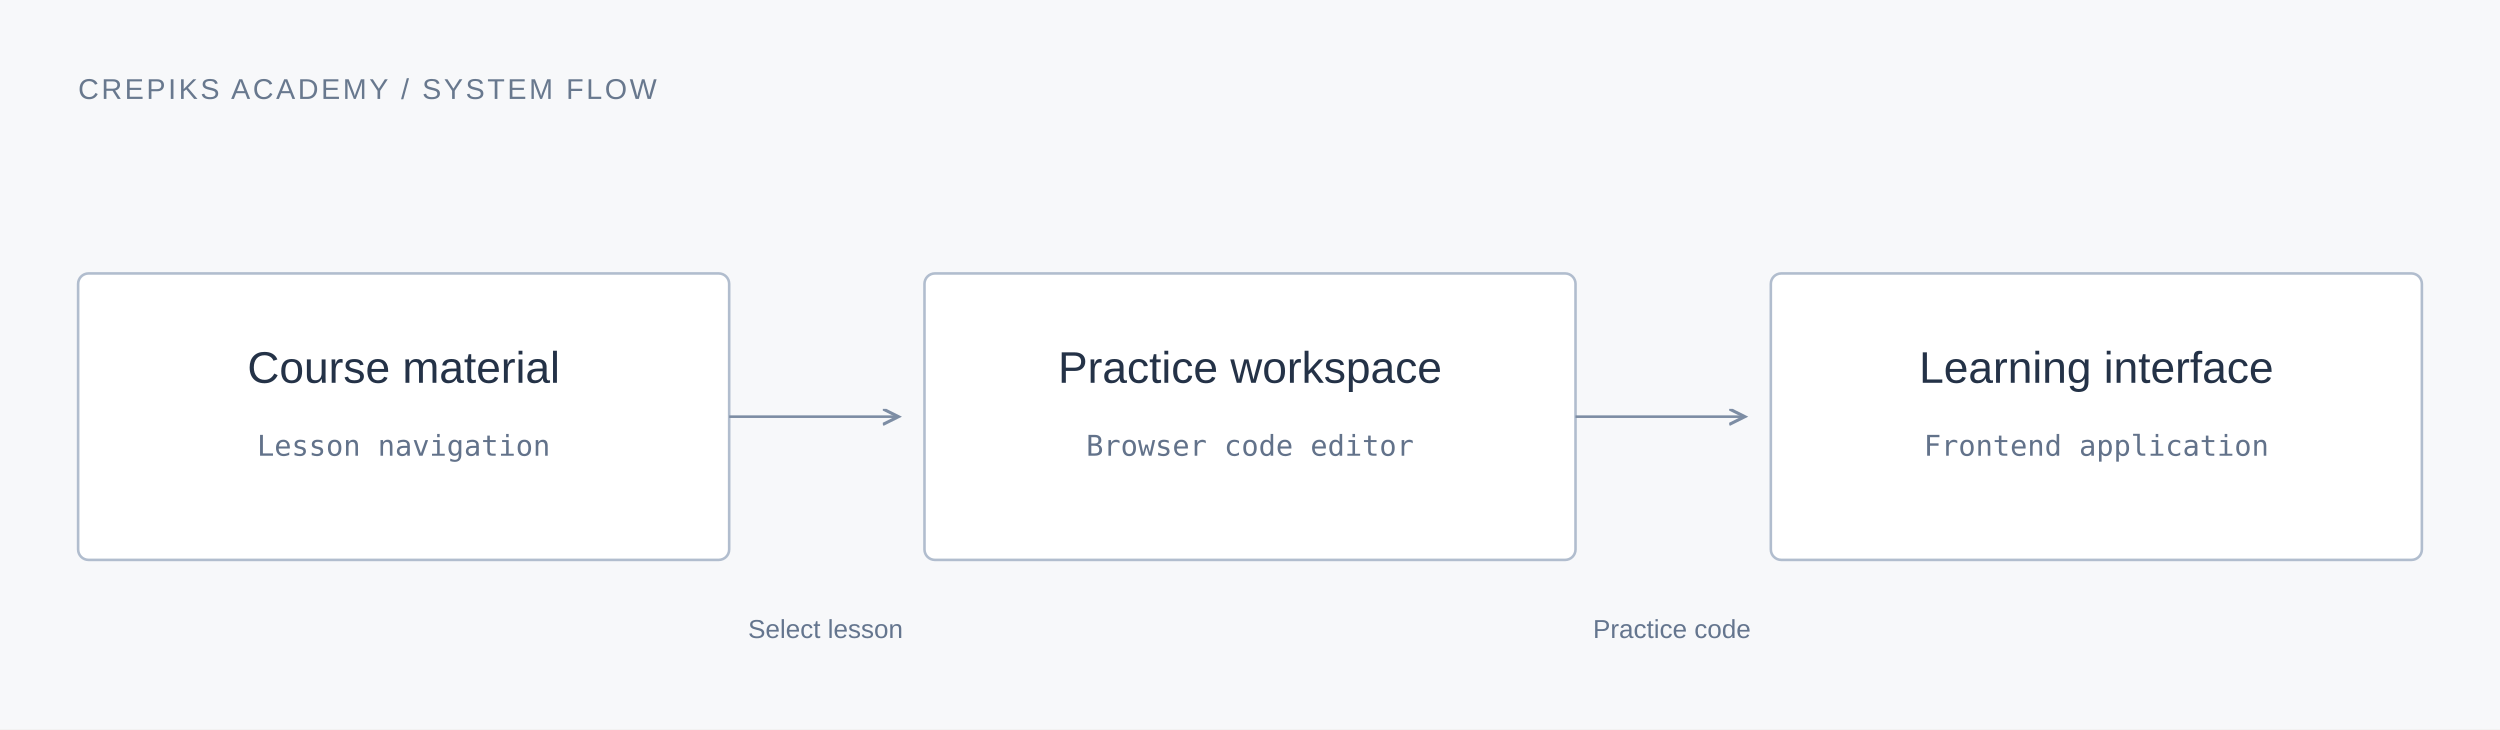
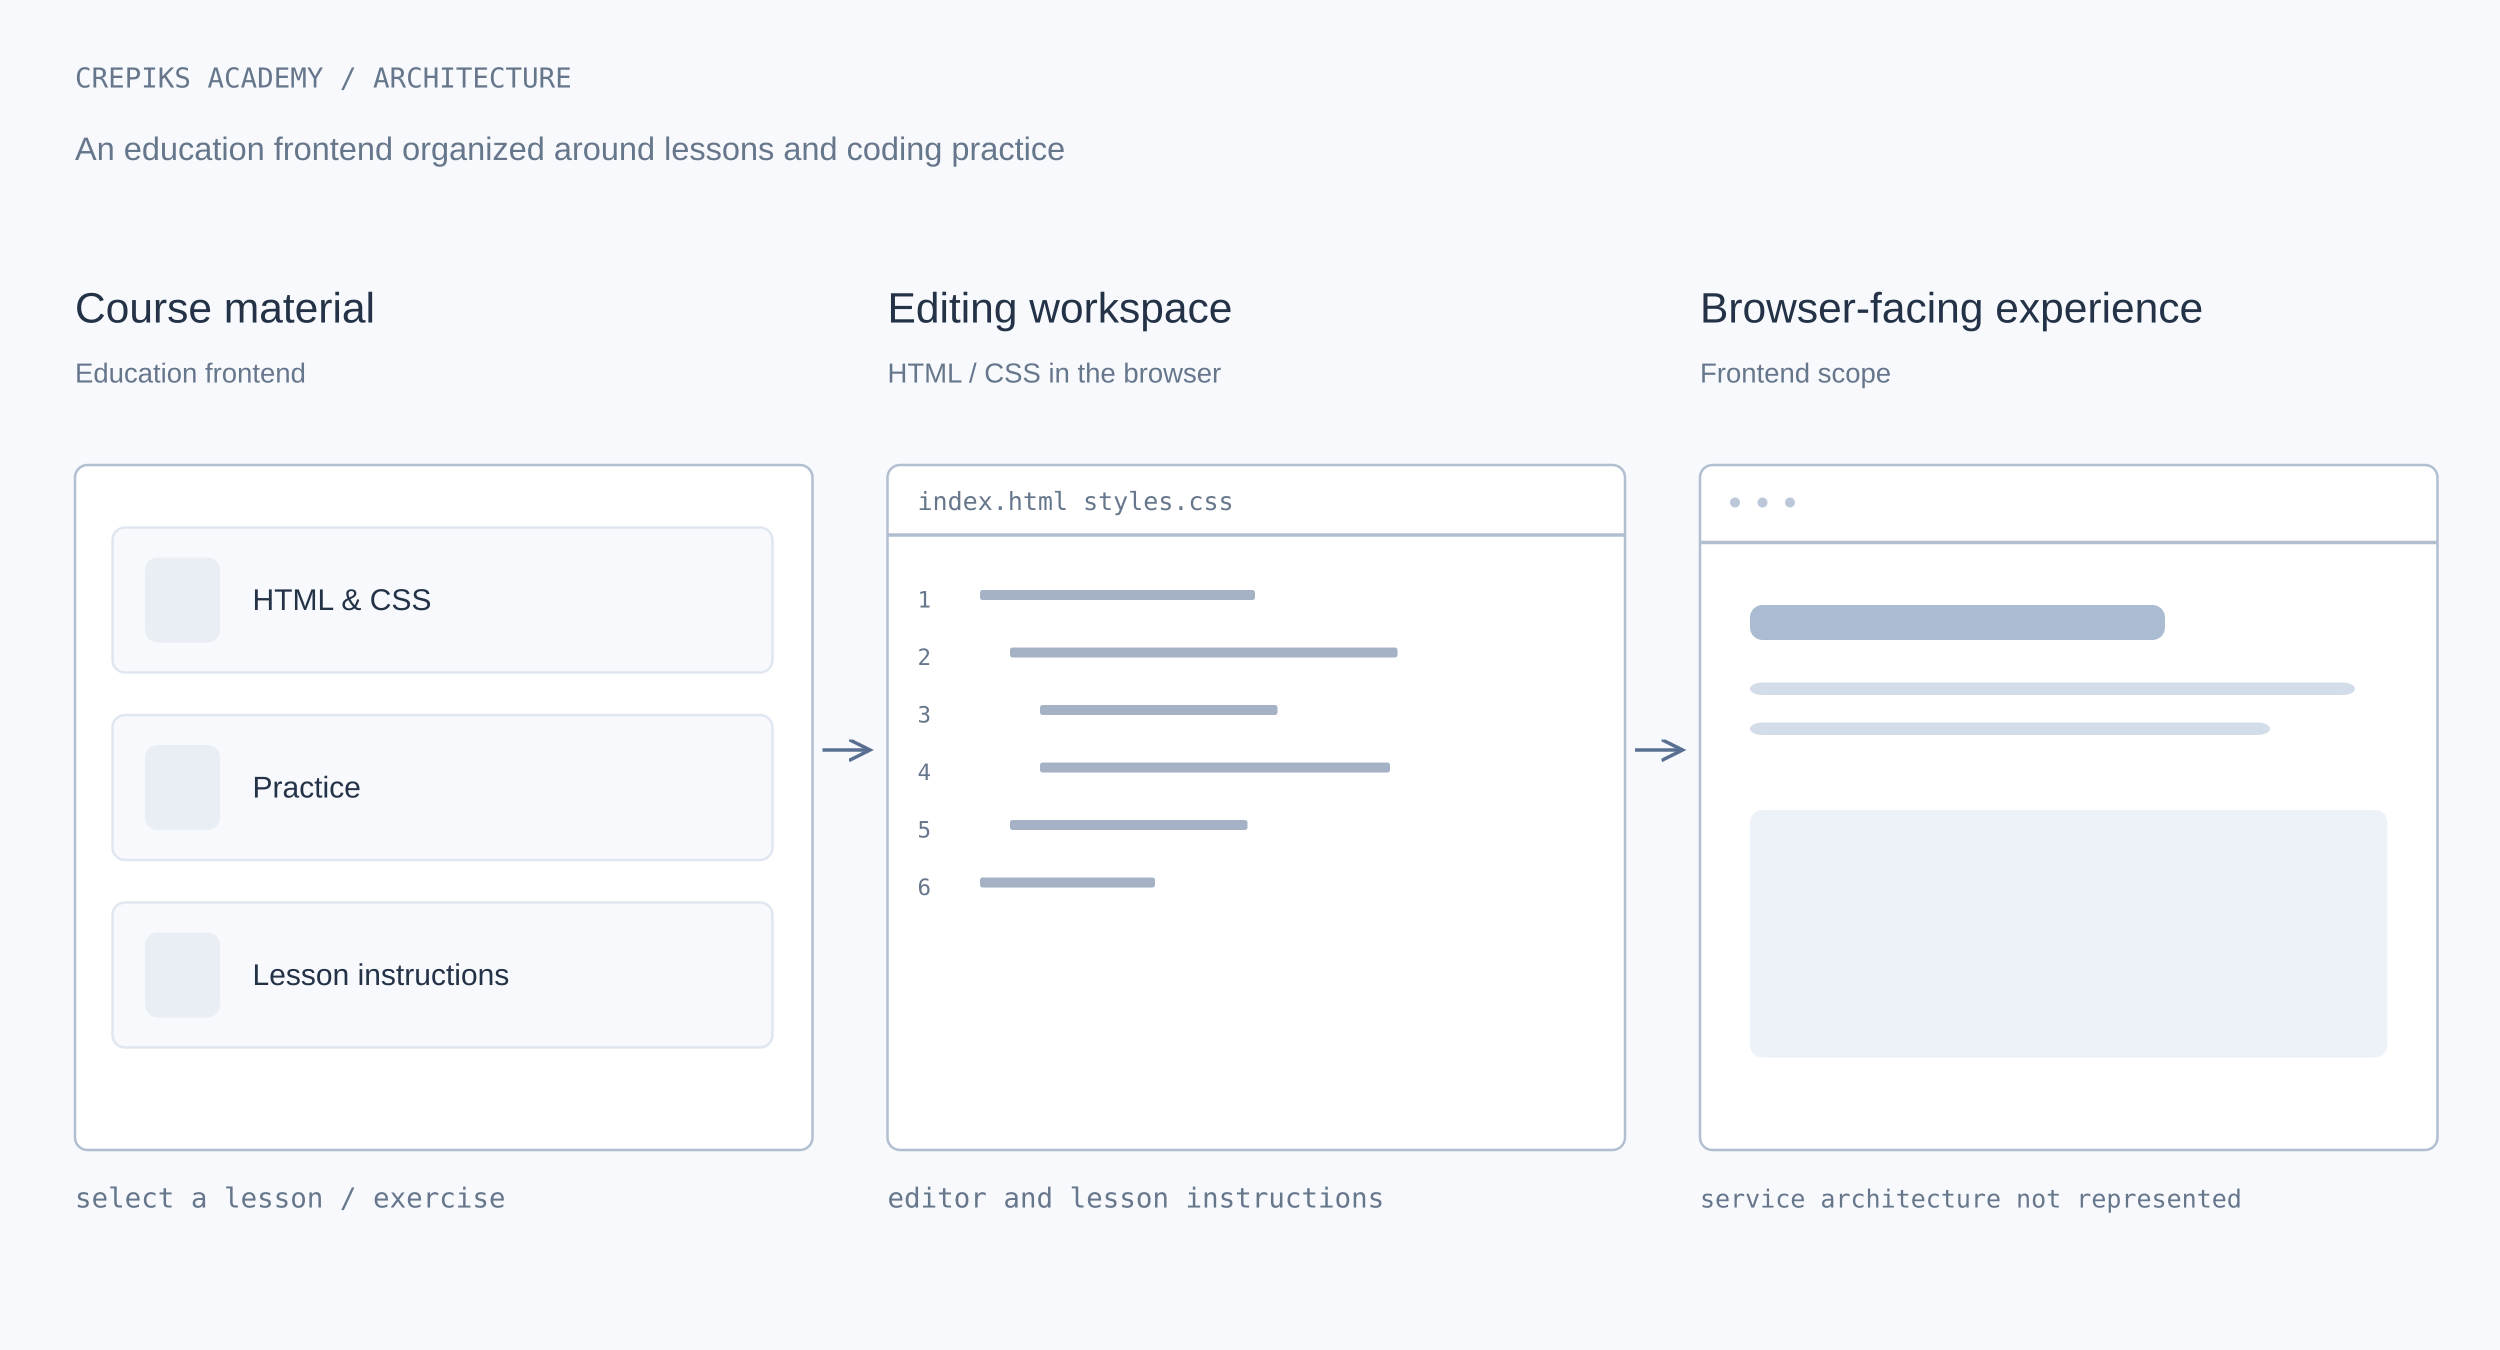
- <svg xmlns="http://www.w3.org/2000/svg" viewBox="0 0 960 280" role="img">
+ <svg xmlns="http://www.w3.org/2000/svg" viewBox="0 0 1000 540" role="img">
  <defs>
    <marker id="arrow" markerWidth="8" markerHeight="8" refX="6" refY="3" orient="auto">
-       <path d="M0 0L6 3L0 6" fill="none" stroke="#7d8da4" stroke-width="1.2" />
+       <path d="M0 0L6 3L0 6" fill="none" stroke="#596f92" />
    </marker>
  </defs>
-   <rect width="960" height="280" fill="#f7f8fa" />
+   <rect width="1000" height="540" fill="#f7f9fc" />
  <g font-family="Arial,Helvetica,sans-serif">
-     <text x="30" y="38" font-size="11" letter-spacing="1" fill="#68788e">CREPIKS ACADEMY / SYSTEM FLOW</text>
-     <rect x="30" y="105" width="250" height="110" rx="4" fill="#fff" stroke="#b1bdce" />
-     <text x="155.0" y="147" text-anchor="middle" font-size="17" fill="#243247">Course material</text>
-     <text x="155.0" y="175" text-anchor="middle" font-size="11" font-family="monospace" fill="#62728a">Lesson navigation</text>
-     <path d="M280 160H345" stroke="#7d8da4" fill="none" marker-end="url(#arrow)" />
-     <text x="317" y="245" text-anchor="middle" font-size="10" fill="#64758e">Select lesson</text>
-     <rect x="355" y="105" width="250" height="110" rx="4" fill="#fff" stroke="#b1bdce" />
-     <text x="480.0" y="147" text-anchor="middle" font-size="17" fill="#243247">Practice workspace</text>
-     <text x="480.0" y="175" text-anchor="middle" font-size="11" font-family="monospace" fill="#62728a">Browser code editor</text>
-     <path d="M605 160H670" stroke="#7d8da4" fill="none" marker-end="url(#arrow)" />
-     <text x="642" y="245" text-anchor="middle" font-size="10" fill="#64758e">Practice code</text>
-     <rect x="680" y="105" width="250" height="110" rx="4" fill="#fff" stroke="#b1bdce" />
-     <text x="805.0" y="147" text-anchor="middle" font-size="17" fill="#243247">Learning interface</text>
-     <text x="805.0" y="175" text-anchor="middle" font-size="11" font-family="monospace" fill="#62728a">Frontend application</text>
+     <text x="30" y="35" font-size="11" fill="#66768b" text-anchor="start" font-family="monospace">CREPIKS ACADEMY / ARCHITECTURE</text>
+     <text x="30" y="64" font-size="13" fill="#66768b" text-anchor="start">An education frontend organized around lessons and coding practice</text>
+     <g transform="translate(30 106)">
+       <text x="0" y="23" font-size="17" fill="#243247" text-anchor="start">Course material</text>
+       <text x="0" y="47" font-size="11" fill="#66768b" text-anchor="start">Education frontend</text>
+       <rect x="0" y="80" width="295" height="274" rx="5" fill="#fff" stroke="#b1bfd0" />
+       <rect x="15" y="105" width="264" height="58" rx="5" fill="#f7f9fc" stroke="#e0e7f0" />
+       <rect x="28" y="117" width="30" height="34" rx="5" fill="#e9eef5" stroke="none" />
+       <text x="71" y="138" font-size="12" fill="#243247" text-anchor="start">HTML &amp; CSS</text>
+       <rect x="15" y="180" width="264" height="58" rx="5" fill="#f7f9fc" stroke="#e0e7f0" />
+       <rect x="28" y="192" width="30" height="34" rx="5" fill="#e9eef5" stroke="none" />
+       <text x="71" y="213" font-size="12" fill="#243247" text-anchor="start">Practice</text>
+       <rect x="15" y="255" width="264" height="58" rx="5" fill="#f7f9fc" stroke="#e0e7f0" />
+       <rect x="28" y="267" width="30" height="34" rx="5" fill="#e9eef5" stroke="none" />
+       <text x="71" y="288" font-size="12" fill="#243247" text-anchor="start">Lesson instructions</text>
+       <text x="0" y="377" font-size="11" fill="#66768b" text-anchor="start" font-family="monospace">select a lesson / exercise</text>
+     </g>
+     <g transform="translate(355 106)">
+       <text x="0" y="23" font-size="17" fill="#243247" text-anchor="start">Editing workspace</text>
+       <text x="0" y="47" font-size="11" fill="#66768b" text-anchor="start">HTML / CSS in the browser</text>
+       <rect x="0" y="80" width="295" height="274" rx="5" fill="#fff" stroke="#b1bfd0" />
+       <path d="M0 108H295" stroke="#b1bfd0" stroke-width="1.4" fill="none" />
+       <text x="12" y="98" font-size="10" fill="#66768b" text-anchor="start" font-family="monospace">index.html   styles.css</text>
+       <text x="12" y="137" font-size="9" fill="#66768b" text-anchor="start" font-family="monospace">1</text>
+       <rect x="37" y="130" width="110" height="4" rx="1" fill="#a5b2c6" stroke="none" />
+       <text x="12" y="160" font-size="9" fill="#66768b" text-anchor="start" font-family="monospace">2</text>
+       <rect x="49" y="153" width="155" height="4" rx="1" fill="#a5b2c6" stroke="none" />
+       <text x="12" y="183" font-size="9" fill="#66768b" text-anchor="start" font-family="monospace">3</text>
+       <rect x="61" y="176" width="95" height="4" rx="1" fill="#a5b2c6" stroke="none" />
+       <text x="12" y="206" font-size="9" fill="#66768b" text-anchor="start" font-family="monospace">4</text>
+       <rect x="61" y="199" width="140" height="4" rx="1" fill="#a5b2c6" stroke="none" />
+       <text x="12" y="229" font-size="9" fill="#66768b" text-anchor="start" font-family="monospace">5</text>
+       <rect x="49" y="222" width="95" height="4" rx="1" fill="#a5b2c6" stroke="none" />
+       <text x="12" y="252" font-size="9" fill="#66768b" text-anchor="start" font-family="monospace">6</text>
+       <rect x="37" y="245" width="70" height="4" rx="1" fill="#a5b2c6" stroke="none" />
+       <text x="0" y="377" font-size="11" fill="#66768b" text-anchor="start" font-family="monospace">editor and lesson instructions</text>
+     </g>
+     <g transform="translate(680 106)">
+       <text x="0" y="23" font-size="17" fill="#243247" text-anchor="start">Browser-facing experience</text>
+       <text x="0" y="47" font-size="11" fill="#66768b" text-anchor="start">Frontend scope</text>
+       <rect x="0" y="80" width="295" height="274" rx="5" fill="#fff" stroke="#b1bfd0" />
+       <path d="M0 111H295" stroke="#b1bfd0" stroke-width="1.4" fill="none" />
+       <circle cx="14" cy="95" r="2" fill="#bcc8d9" stroke="none" />
+       <circle cx="25" cy="95" r="2" fill="#bcc8d9" stroke="none" />
+       <circle cx="36" cy="95" r="2" fill="#bcc8d9" stroke="none" />
+       <rect x="20" y="136" width="166" height="14" rx="5" fill="#aabbd2" stroke="none" />
+       <rect x="20" y="167" width="242" height="5" rx="5" fill="#d3dce9" stroke="none" />
+       <rect x="20" y="183" width="208" height="5" rx="5" fill="#d3dce9" stroke="none" />
+       <rect x="20" y="218" width="255" height="99" rx="5" fill="#edf2f8" stroke="none" />
+       <text x="0" y="377" font-size="10" fill="#66768b" text-anchor="start" font-family="monospace">service architecture not represented</text>
+     </g>
+     <path d="M329 300H348" fill="none" stroke="#596f92" stroke-width="1.4" marker-end="url(#arrow)" />
+     <path d="M654 300H673" fill="none" stroke="#596f92" stroke-width="1.4" marker-end="url(#arrow)" />
  </g>
</svg>
